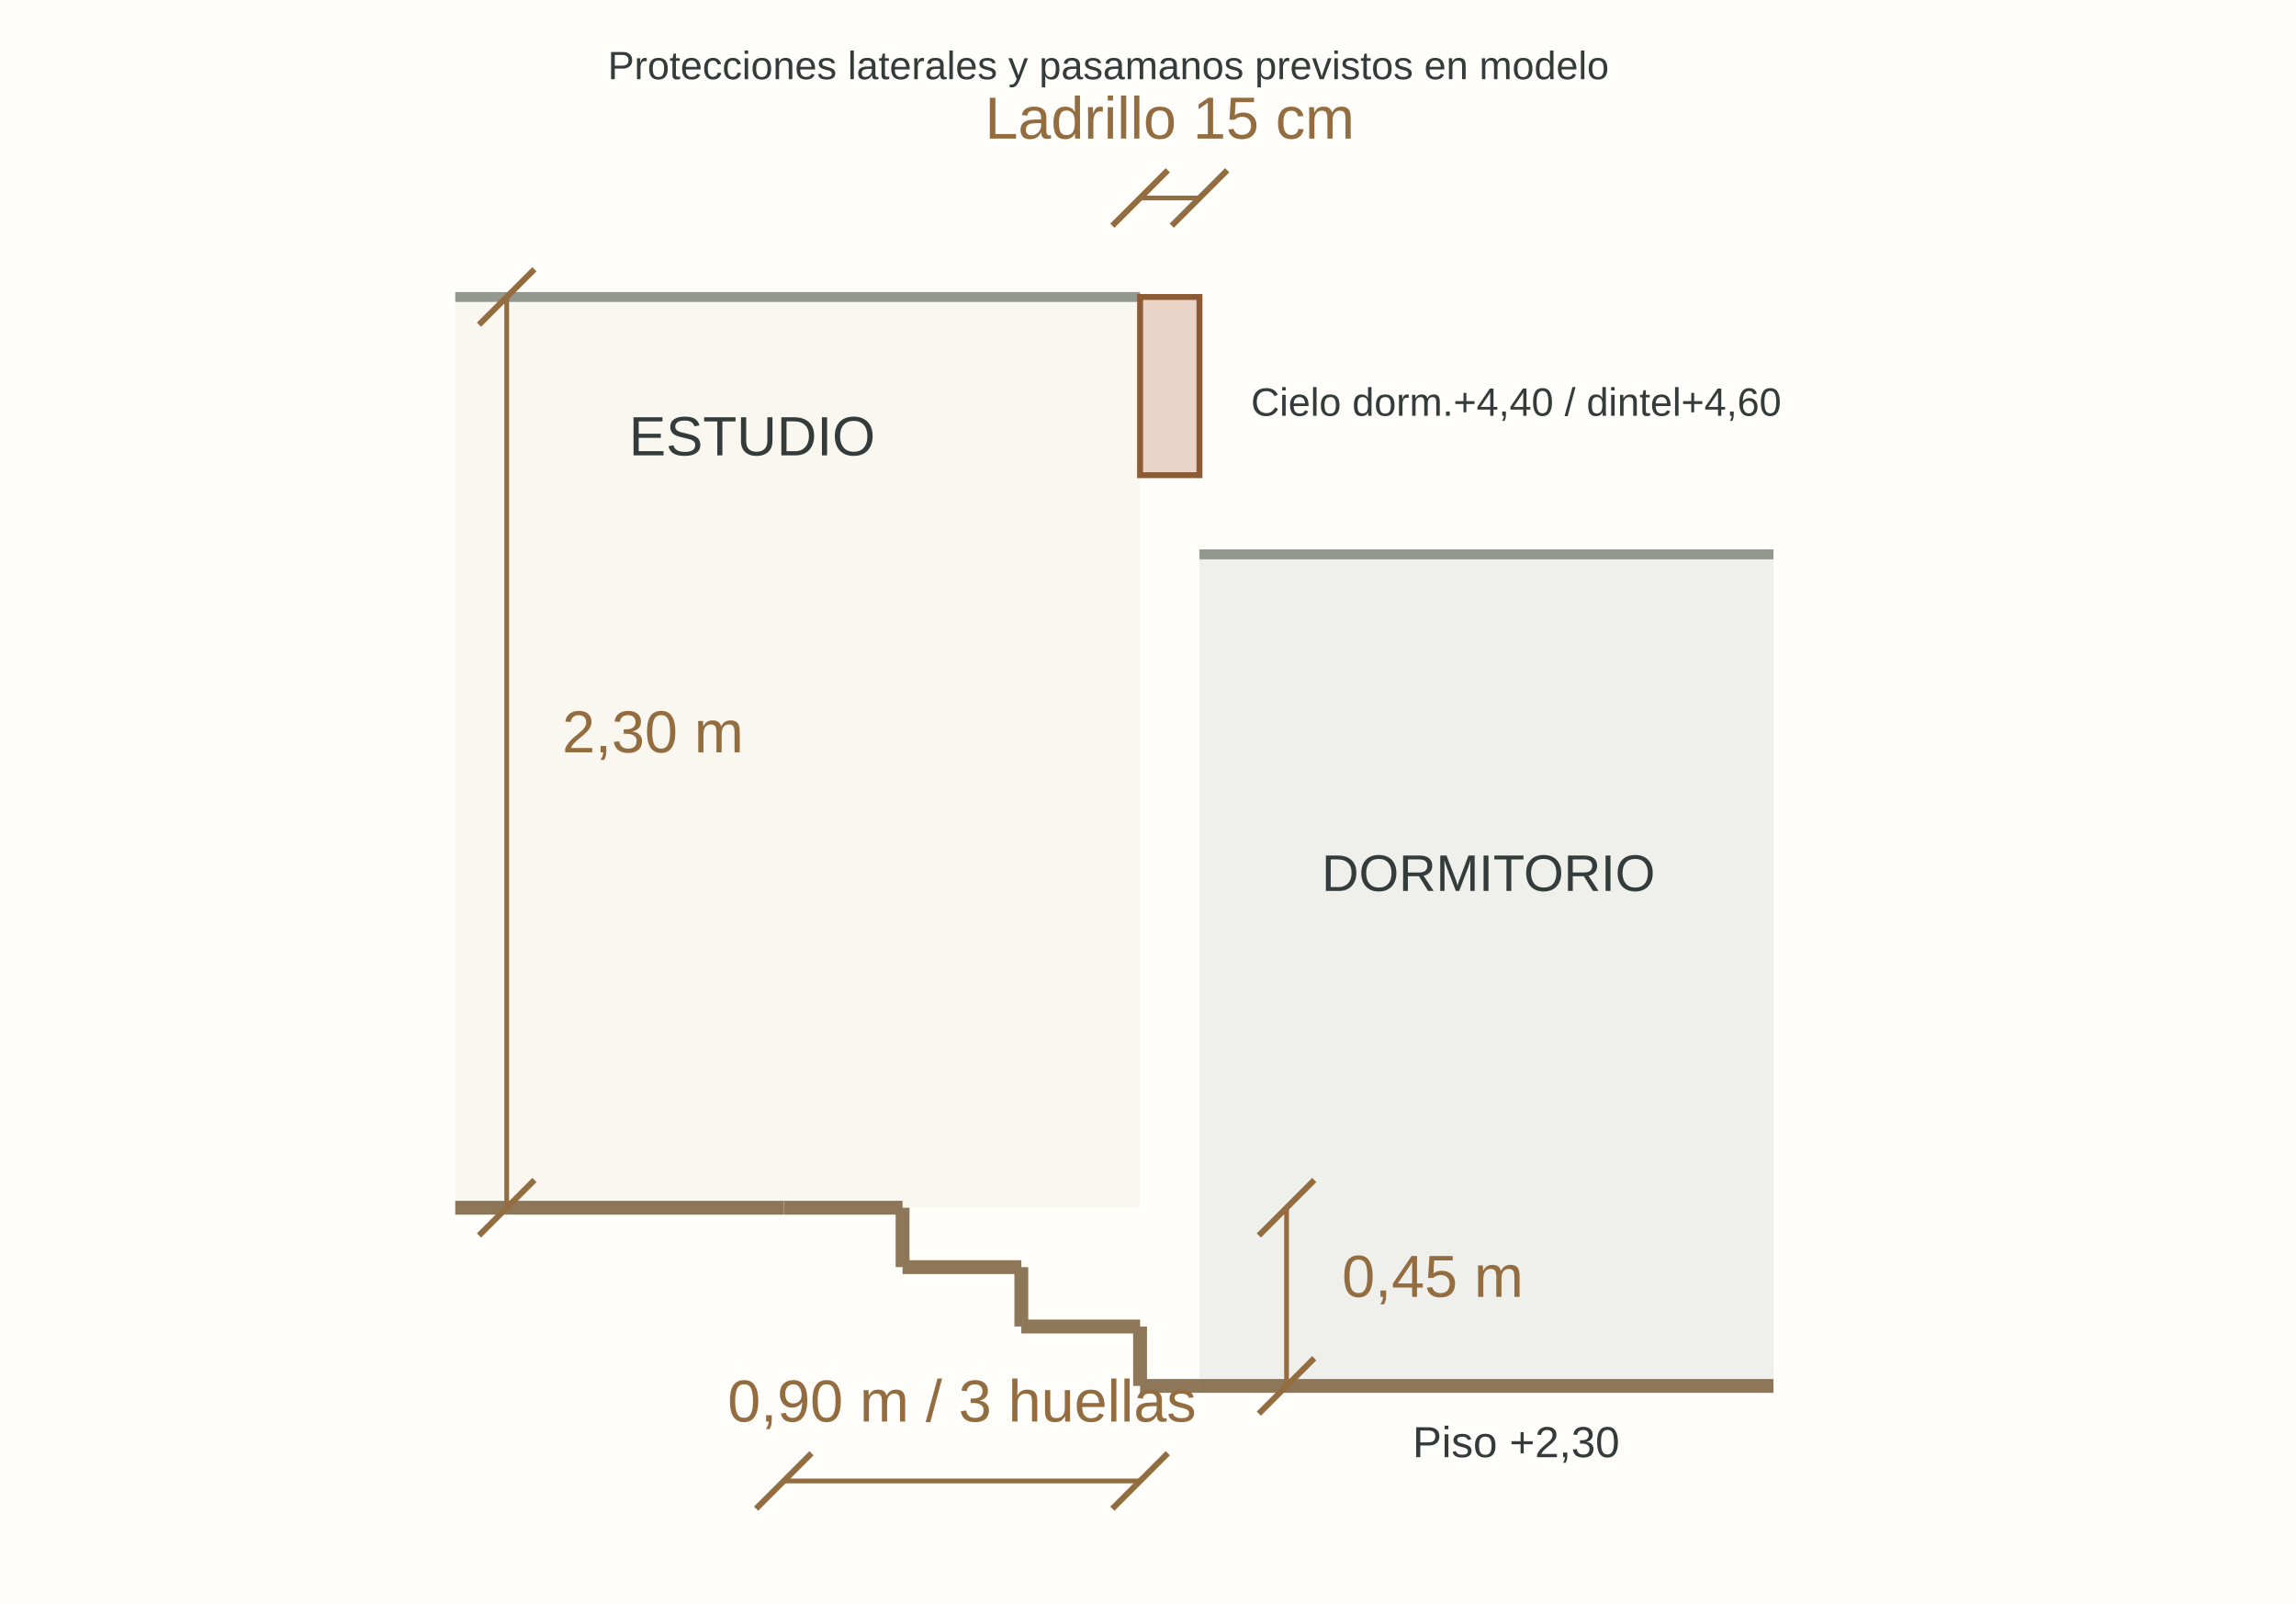
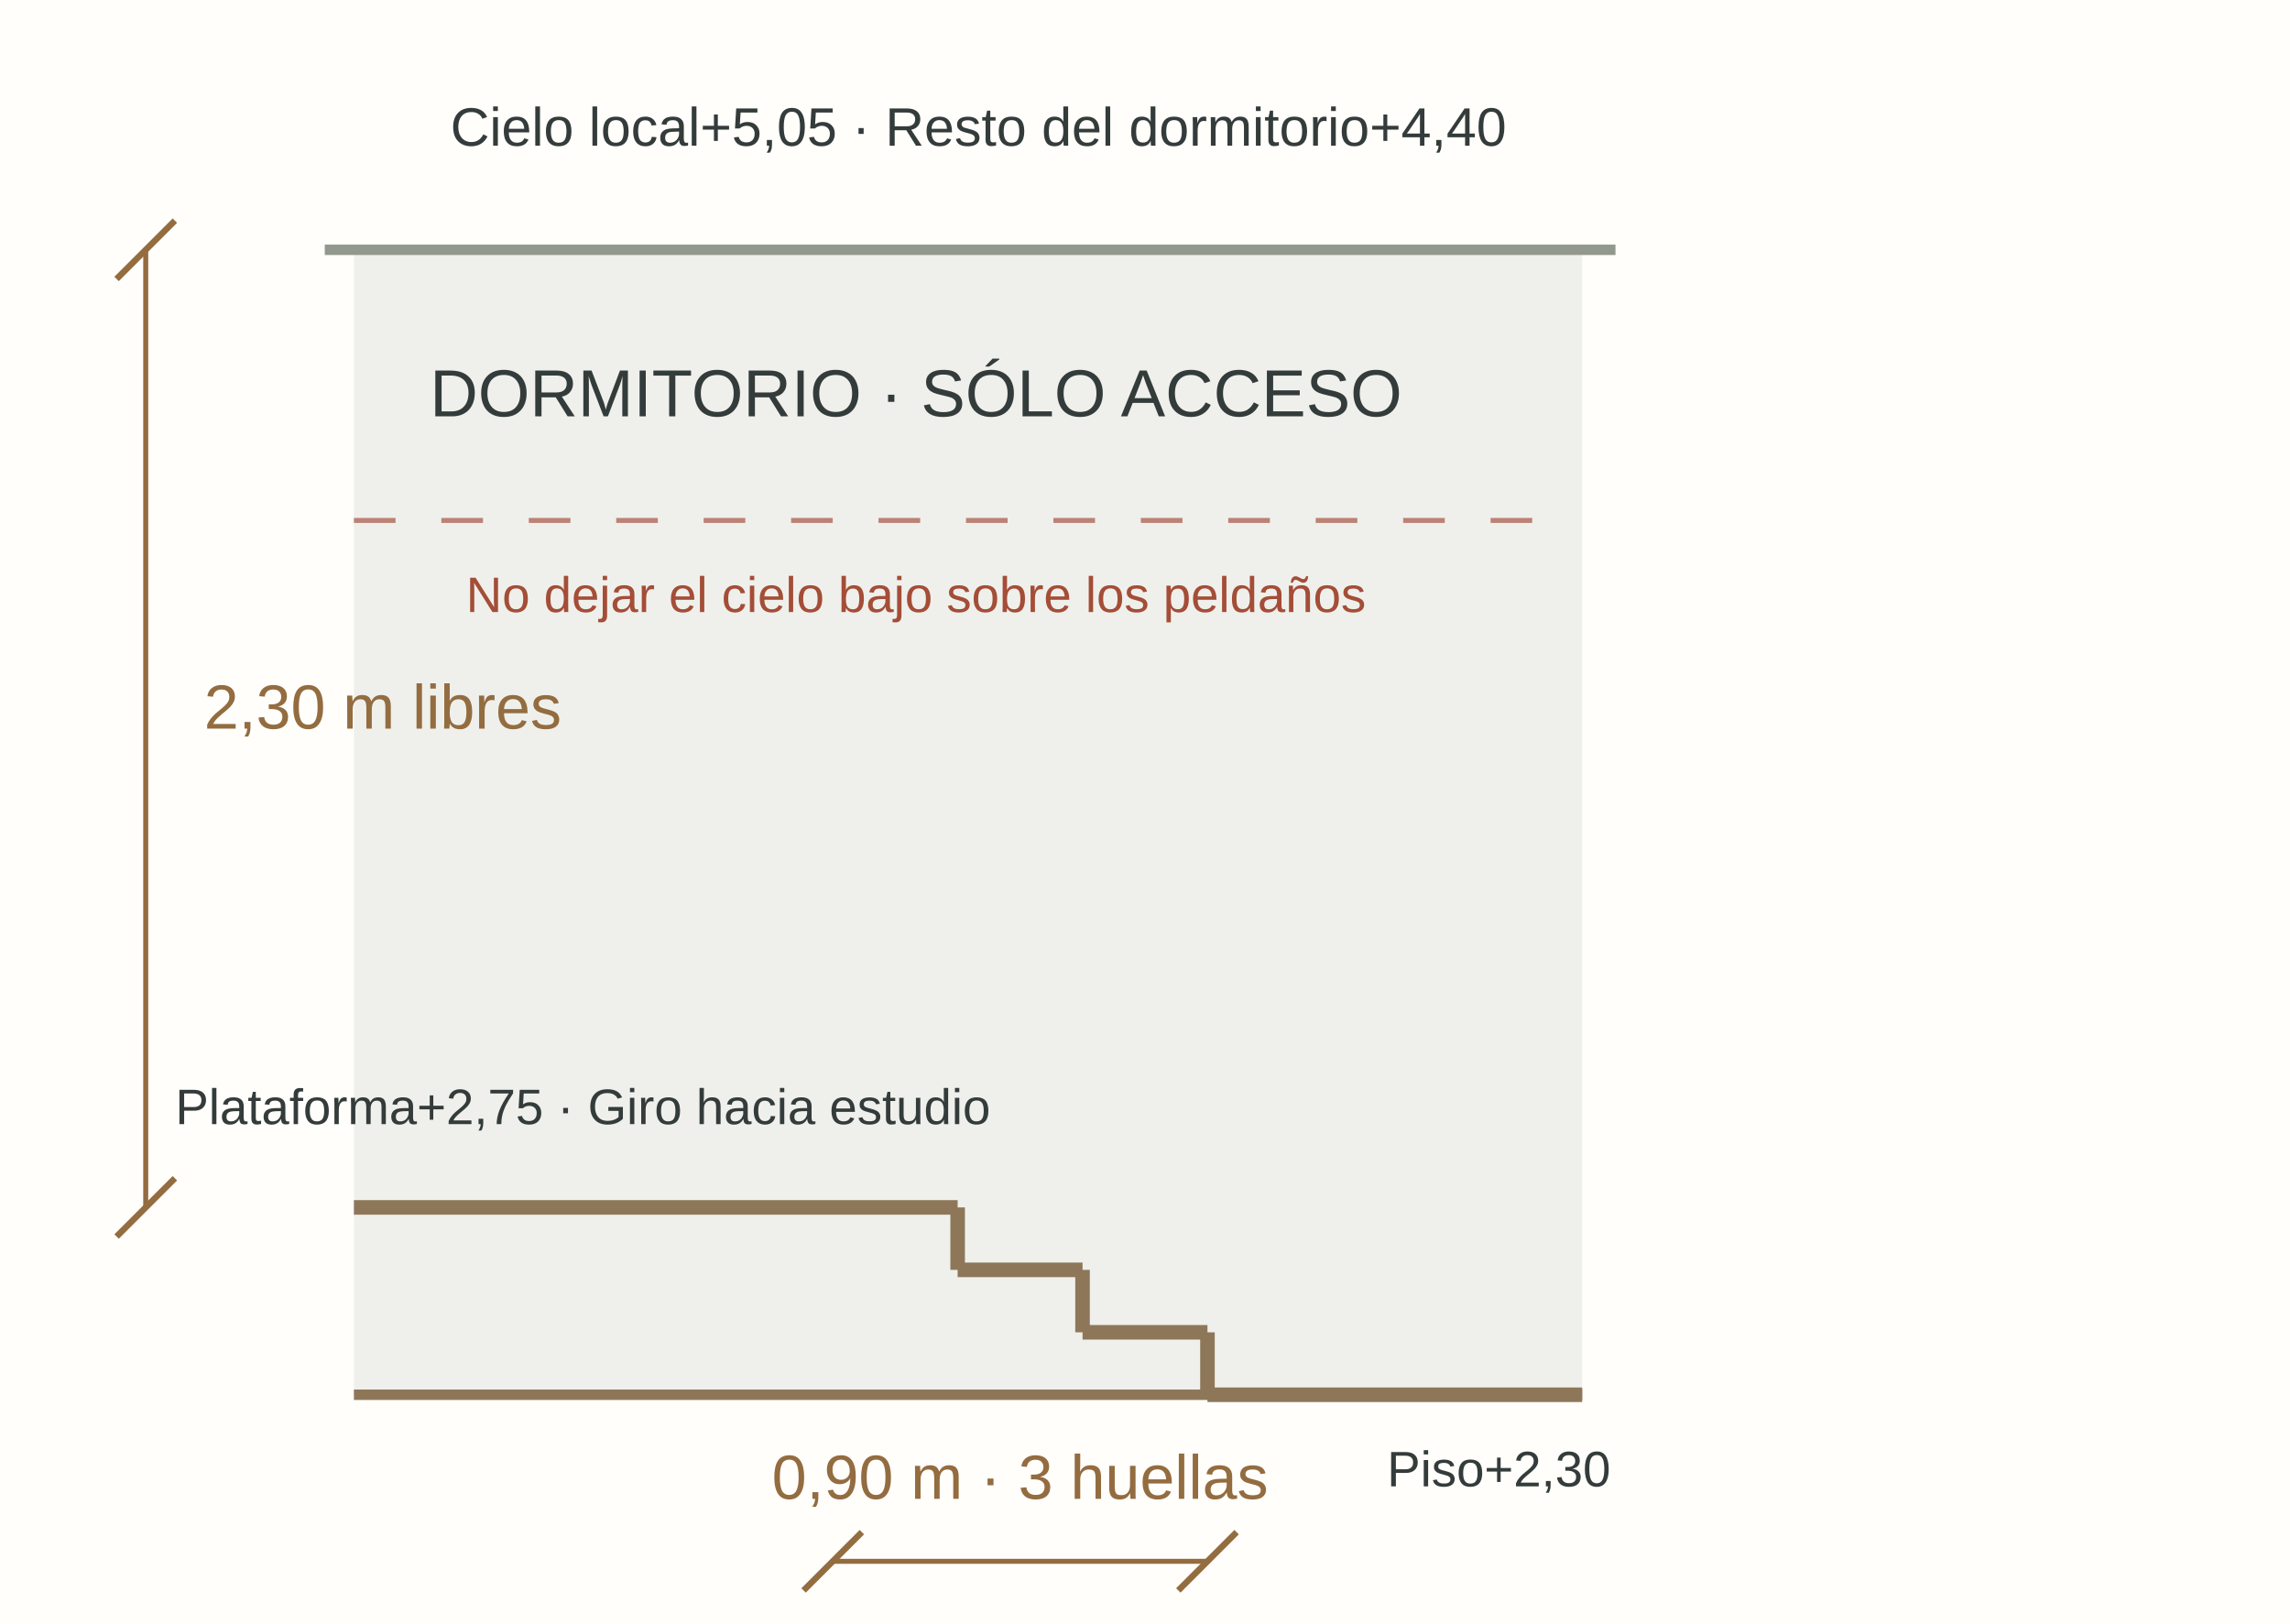
- <svg xmlns="http://www.w3.org/2000/svg" viewBox="0 0 464.0 324.0" role="img" aria-label="Acceso al estudio · Tres subidas dentro del espacio nuevo">
+ <svg xmlns="http://www.w3.org/2000/svg" viewBox="0 0 440.0 312.0" role="img" aria-label="Peldaños dentro del dormitorio · Giro y cielo local alto">
  <rect width="100%" height="100%" fill="#fffefb" />
-   <polygon points="92.0,244.0 230.4,244.0 230.4,60.0 92.0,60.0" fill="#faf7f0" stroke="none" stroke-width="0" />
-   <polygon points="242.4,280.0 358.4,280.0 358.4,112.0 242.4,112.0" fill="#eff0ec" stroke="none" stroke-width="0" />
-   <text x="152.0" y="92.0" font-family="Arial,sans-serif" font-size="11.2" fill="#343c3b" text-anchor="middle">ESTUDIO</text>
-   <text x="300.8" y="180.0" font-family="Arial,sans-serif" font-size="10.4" fill="#343c3b" text-anchor="middle">DORMITORIO</text>
-   <polyline points="92.0,60.0 230.4,60.0" fill="none" stroke="#92988e" stroke-width="2.0" />
-   <polyline points="242.4,112.0 358.4,112.0" fill="none" stroke="#92988e" stroke-width="2.0" />
-   <polyline points="242.4,280.0 358.4,280.0" fill="none" stroke="#8e7759" stroke-width="2.8" />
-   <polyline points="92.0,244.0 158.4,244.0" fill="none" stroke="#8e7759" stroke-width="2.8" />
-   <polyline points="242.4,280.0 230.4,280.0" fill="none" stroke="#8e7759" stroke-width="2.8" />
-   <polyline points="230.4,280.0 230.4,268.0" fill="none" stroke="#8e7759" stroke-width="2.8" />
-   <polyline points="230.4,268.0 206.4,268.0" fill="none" stroke="#8e7759" stroke-width="2.8" />
-   <polyline points="206.4,268.0 206.4,256.0" fill="none" stroke="#8e7759" stroke-width="2.8" />
-   <polyline points="206.4,256.0 182.4,256.0" fill="none" stroke="#8e7759" stroke-width="2.8" />
-   <polyline points="182.4,256.0 182.4,244.0" fill="none" stroke="#8e7759" stroke-width="2.8" />
-   <polyline points="182.4,244.0 158.4,244.0" fill="none" stroke="#8e7759" stroke-width="2.8" />
-   <polygon points="230.4,96.0 242.4,96.0 242.4,60.0 230.4,60.0" fill="#ead4c8" stroke="#8c5b36" stroke-width="1.2" />
-   <polyline points="230.4,40.0 242.4,40.0" fill="none" stroke="#936c40" stroke-width="0.96" data-plan-dimensions="true" />
-   <polyline points="224.8,45.6 236.0,34.4" fill="none" stroke="#936c40" stroke-width="1.2" data-plan-dimensions="true" />
-   <polyline points="236.8,45.6 248.0,34.4" fill="none" stroke="#936c40" stroke-width="1.2" data-plan-dimensions="true" />
-   <text x="236.4" y="28.0" font-family="Arial,sans-serif" font-size="12.0" fill="#936c40" text-anchor="middle" data-plan-dimensions="true">Ladrillo 15 cm</text>
-   <polyline points="158.4,299.2 230.4,299.2" fill="none" stroke="#936c40" stroke-width="0.96" data-plan-dimensions="true" />
-   <polyline points="152.8,304.8 164.0,293.6" fill="none" stroke="#936c40" stroke-width="1.2" data-plan-dimensions="true" />
-   <polyline points="224.8,304.8 236.0,293.6" fill="none" stroke="#936c40" stroke-width="1.2" data-plan-dimensions="true" />
-   <text x="194.4" y="287.2" font-family="Arial,sans-serif" font-size="12.0" fill="#936c40" text-anchor="middle" data-plan-dimensions="true">0,90 m / 3 huellas</text>
-   <polyline points="260.0,280.0 260.0,244.0" fill="none" stroke="#936c40" stroke-width="0.96" data-plan-dimensions="true" />
-   <polyline points="254.4,285.6 265.6,274.4" fill="none" stroke="#936c40" stroke-width="1.2" data-plan-dimensions="true" />
-   <polyline points="254.4,249.6 265.6,238.4" fill="none" stroke="#936c40" stroke-width="1.2" data-plan-dimensions="true" />
-   <text x="271.2" y="262.0" font-family="Arial,sans-serif" font-size="12.0" fill="#936c40" text-anchor="start" data-plan-dimensions="true">0,45 m</text>
-   <polyline points="102.4,244.0 102.4,60.0" fill="none" stroke="#936c40" stroke-width="0.96" data-plan-dimensions="true" />
-   <polyline points="96.8,249.6 108.0,238.4" fill="none" stroke="#936c40" stroke-width="1.2" data-plan-dimensions="true" />
-   <polyline points="96.8,65.6 108.0,54.4" fill="none" stroke="#936c40" stroke-width="1.2" data-plan-dimensions="true" />
-   <text x="113.6" y="152.0" font-family="Arial,sans-serif" font-size="12.0" fill="#936c40" text-anchor="start" data-plan-dimensions="true">2,30 m</text>
-   <text x="306.4" y="84.0" font-family="Arial,sans-serif" font-size="8.0" fill="#343c3b" text-anchor="middle">Cielo dorm.+4,40 / dintel+4,60</text>
-   <text x="306.4" y="294.4" font-family="Arial,sans-serif" font-size="8.8" fill="#343c3b" text-anchor="middle">Piso +2,30</text>
-   <text x="224.0" y="16.0" font-family="Arial,sans-serif" font-size="8.0" fill="#343c3b" text-anchor="middle">Protecciones laterales y pasamanos previstos en modelo</text>
+   <polygon points="68.0,268.0 304.0,268.0 304.0,48.0 68.0,48.0" fill="#eff0ec" stroke="none" stroke-width="0" />
+   <text x="176.0" y="80.0" font-family="Arial,sans-serif" font-size="12.8" fill="#343c3b" text-anchor="middle">DORMITORIO · SÓLO ACCESO</text>
+   <polyline points="62.4,48.0 310.4,48.0" fill="none" stroke="#92988e" stroke-width="2.0" />
+   <polyline points="68.0,268.0 304.0,268.0" fill="none" stroke="#8e7759" stroke-width="2.0" />
+   <polyline points="68.0,232.0 184.0,232.0" fill="none" stroke="#8e7759" stroke-width="2.8" />
+   <polyline points="184.0,232.0 184.0,244.0" fill="none" stroke="#8e7759" stroke-width="2.8" />
+   <polyline points="184.0,244.0 208.0,244.0" fill="none" stroke="#8e7759" stroke-width="2.8" />
+   <polyline points="208.0,244.0 208.0,256.0" fill="none" stroke="#8e7759" stroke-width="2.8" />
+   <polyline points="208.0,256.0 232.0,256.0" fill="none" stroke="#8e7759" stroke-width="2.8" />
+   <polyline points="232.0,256.0 232.0,268.0" fill="none" stroke="#8e7759" stroke-width="2.8" />
+   <polyline points="232.0,268.0 304.0,268.0" fill="none" stroke="#8e7759" stroke-width="2.8" />
+   <polyline points="28.0,232.0 28.0,48.0" fill="none" stroke="#936c40" stroke-width="0.96" data-plan-dimensions="true" />
+   <polyline points="22.4,237.6 33.6,226.4" fill="none" stroke="#936c40" stroke-width="1.2" data-plan-dimensions="true" />
+   <polyline points="22.4,53.6 33.6,42.4" fill="none" stroke="#936c40" stroke-width="1.2" data-plan-dimensions="true" />
+   <text x="39.2" y="140.0" font-family="Arial,sans-serif" font-size="12.0" fill="#936c40" text-anchor="start" data-plan-dimensions="true">2,30 m libres</text>
+   <polyline points="160,300.0 232.0,300.0" fill="none" stroke="#936c40" stroke-width="0.96" data-plan-dimensions="true" />
+   <polyline points="154.4,305.6 165.6,294.4" fill="none" stroke="#936c40" stroke-width="1.2" data-plan-dimensions="true" />
+   <polyline points="226.4,305.6 237.6,294.4" fill="none" stroke="#936c40" stroke-width="1.2" data-plan-dimensions="true" />
+   <text x="196.0" y="288.0" font-family="Arial,sans-serif" font-size="12.0" fill="#936c40" text-anchor="middle" data-plan-dimensions="true">0,90 m · 3 huellas</text>
+   <text x="112.0" y="216.0" font-family="Arial,sans-serif" font-size="9.6" fill="#343c3b" text-anchor="middle">Plataforma+2,75 · Giro hacia estudio</text>
+   <text x="288.0" y="285.6" font-family="Arial,sans-serif" font-size="9.6" fill="#343c3b" text-anchor="middle">Piso+2,30</text>
+   <text x="188.0" y="28.0" font-family="Arial,sans-serif" font-size="10.4" fill="#343c3b" text-anchor="middle">Cielo local+5,05 · Resto del dormitorio+4,40</text>
+   <polyline points="68.0,100.0 76.0,100.0" fill="none" stroke="#bc8274" stroke-width="0.96" />
+   <polyline points="84.8,100.0 92.8,100.0" fill="none" stroke="#bc8274" stroke-width="0.96" />
+   <polyline points="101.6,100.0 109.6,100.0" fill="none" stroke="#bc8274" stroke-width="0.96" />
+   <polyline points="118.4,100.0 126.4,100.0" fill="none" stroke="#bc8274" stroke-width="0.96" />
+   <polyline points="135.2,100.0 143.2,100.0" fill="none" stroke="#bc8274" stroke-width="0.96" />
+   <polyline points="152.0,100.0 160.0,100.0" fill="none" stroke="#bc8274" stroke-width="0.96" />
+   <polyline points="168.8,100.0 176.8,100.0" fill="none" stroke="#bc8274" stroke-width="0.96" />
+   <polyline points="185.6,100.0 193.6,100.0" fill="none" stroke="#bc8274" stroke-width="0.96" />
+   <polyline points="202.4,100.0 210.4,100.0" fill="none" stroke="#bc8274" stroke-width="0.96" />
+   <polyline points="219.2,100.0 227.2,100.0" fill="none" stroke="#bc8274" stroke-width="0.96" />
+   <polyline points="236.0,100.0 244.0,100.0" fill="none" stroke="#bc8274" stroke-width="0.96" />
+   <polyline points="252.8,100.0 260.8,100.0" fill="none" stroke="#bc8274" stroke-width="0.96" />
+   <polyline points="269.6,100.0 277.6,100.0" fill="none" stroke="#bc8274" stroke-width="0.96" />
+   <polyline points="286.4,100.0 294.4,100.0" fill="none" stroke="#bc8274" stroke-width="0.96" />
+   <text x="176.0" y="117.6" font-family="Arial,sans-serif" font-size="9.6" fill="#a44d37" text-anchor="middle">No dejar el cielo bajo sobre los peldaños</text>
</svg>
